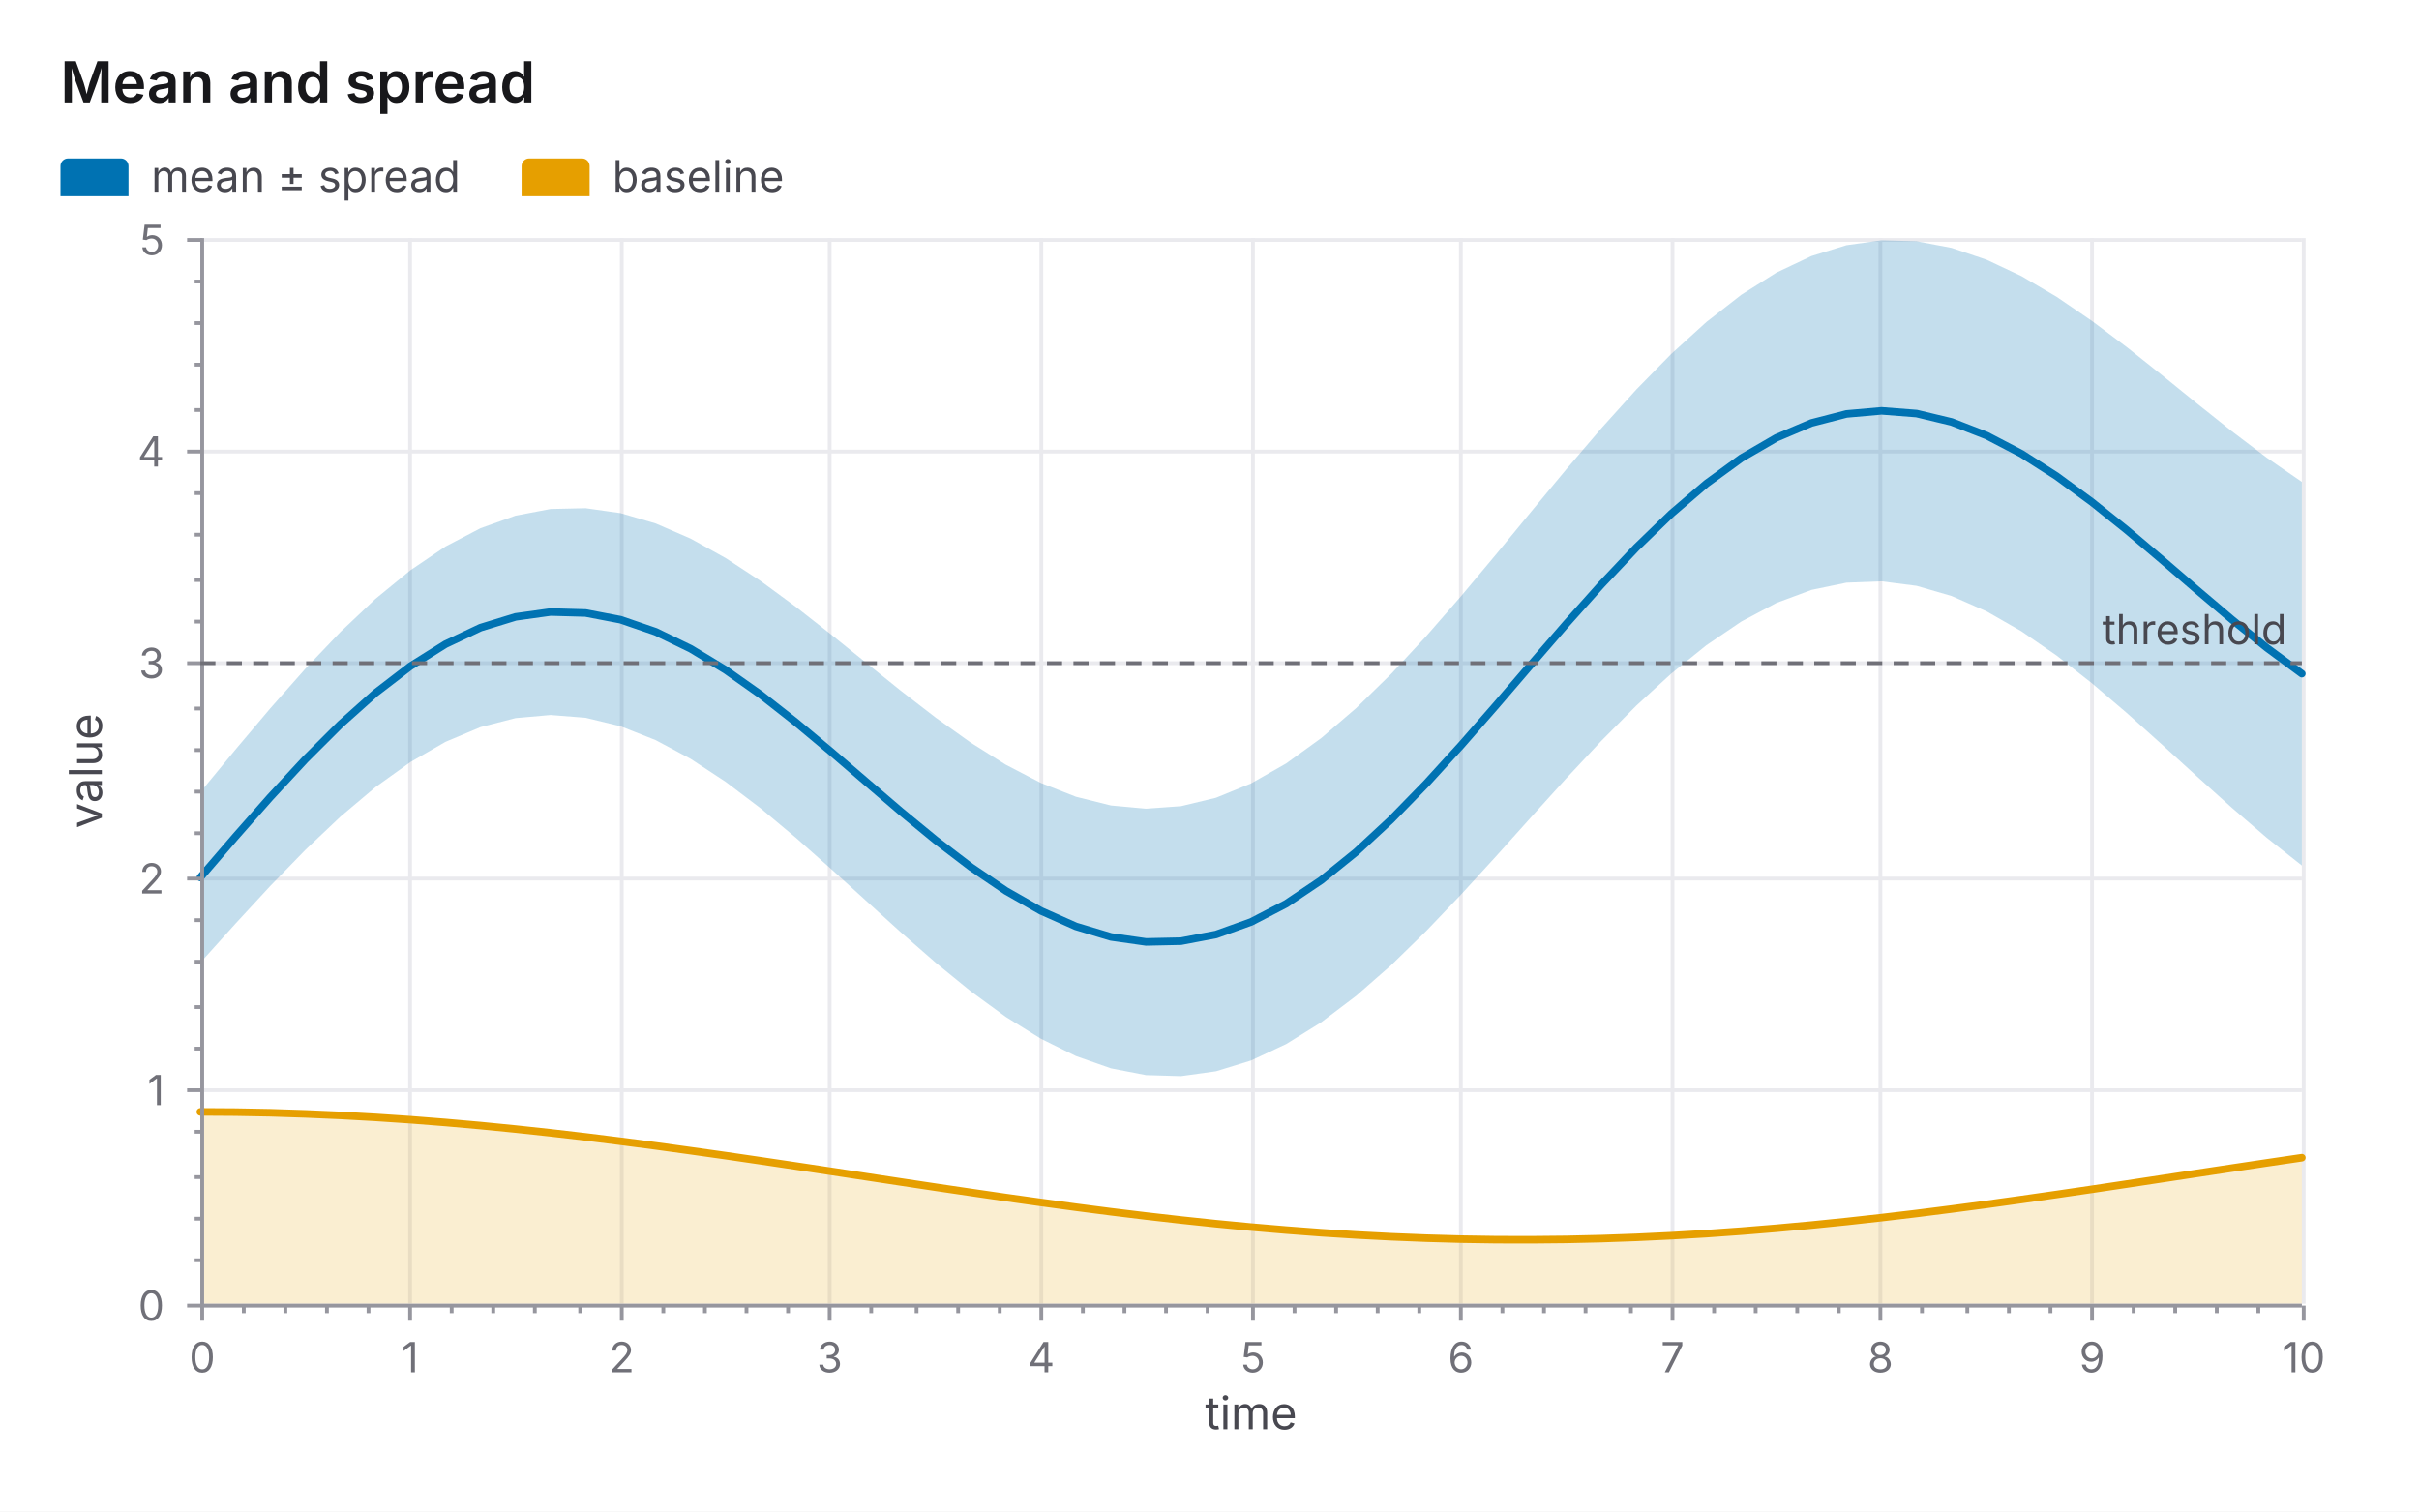
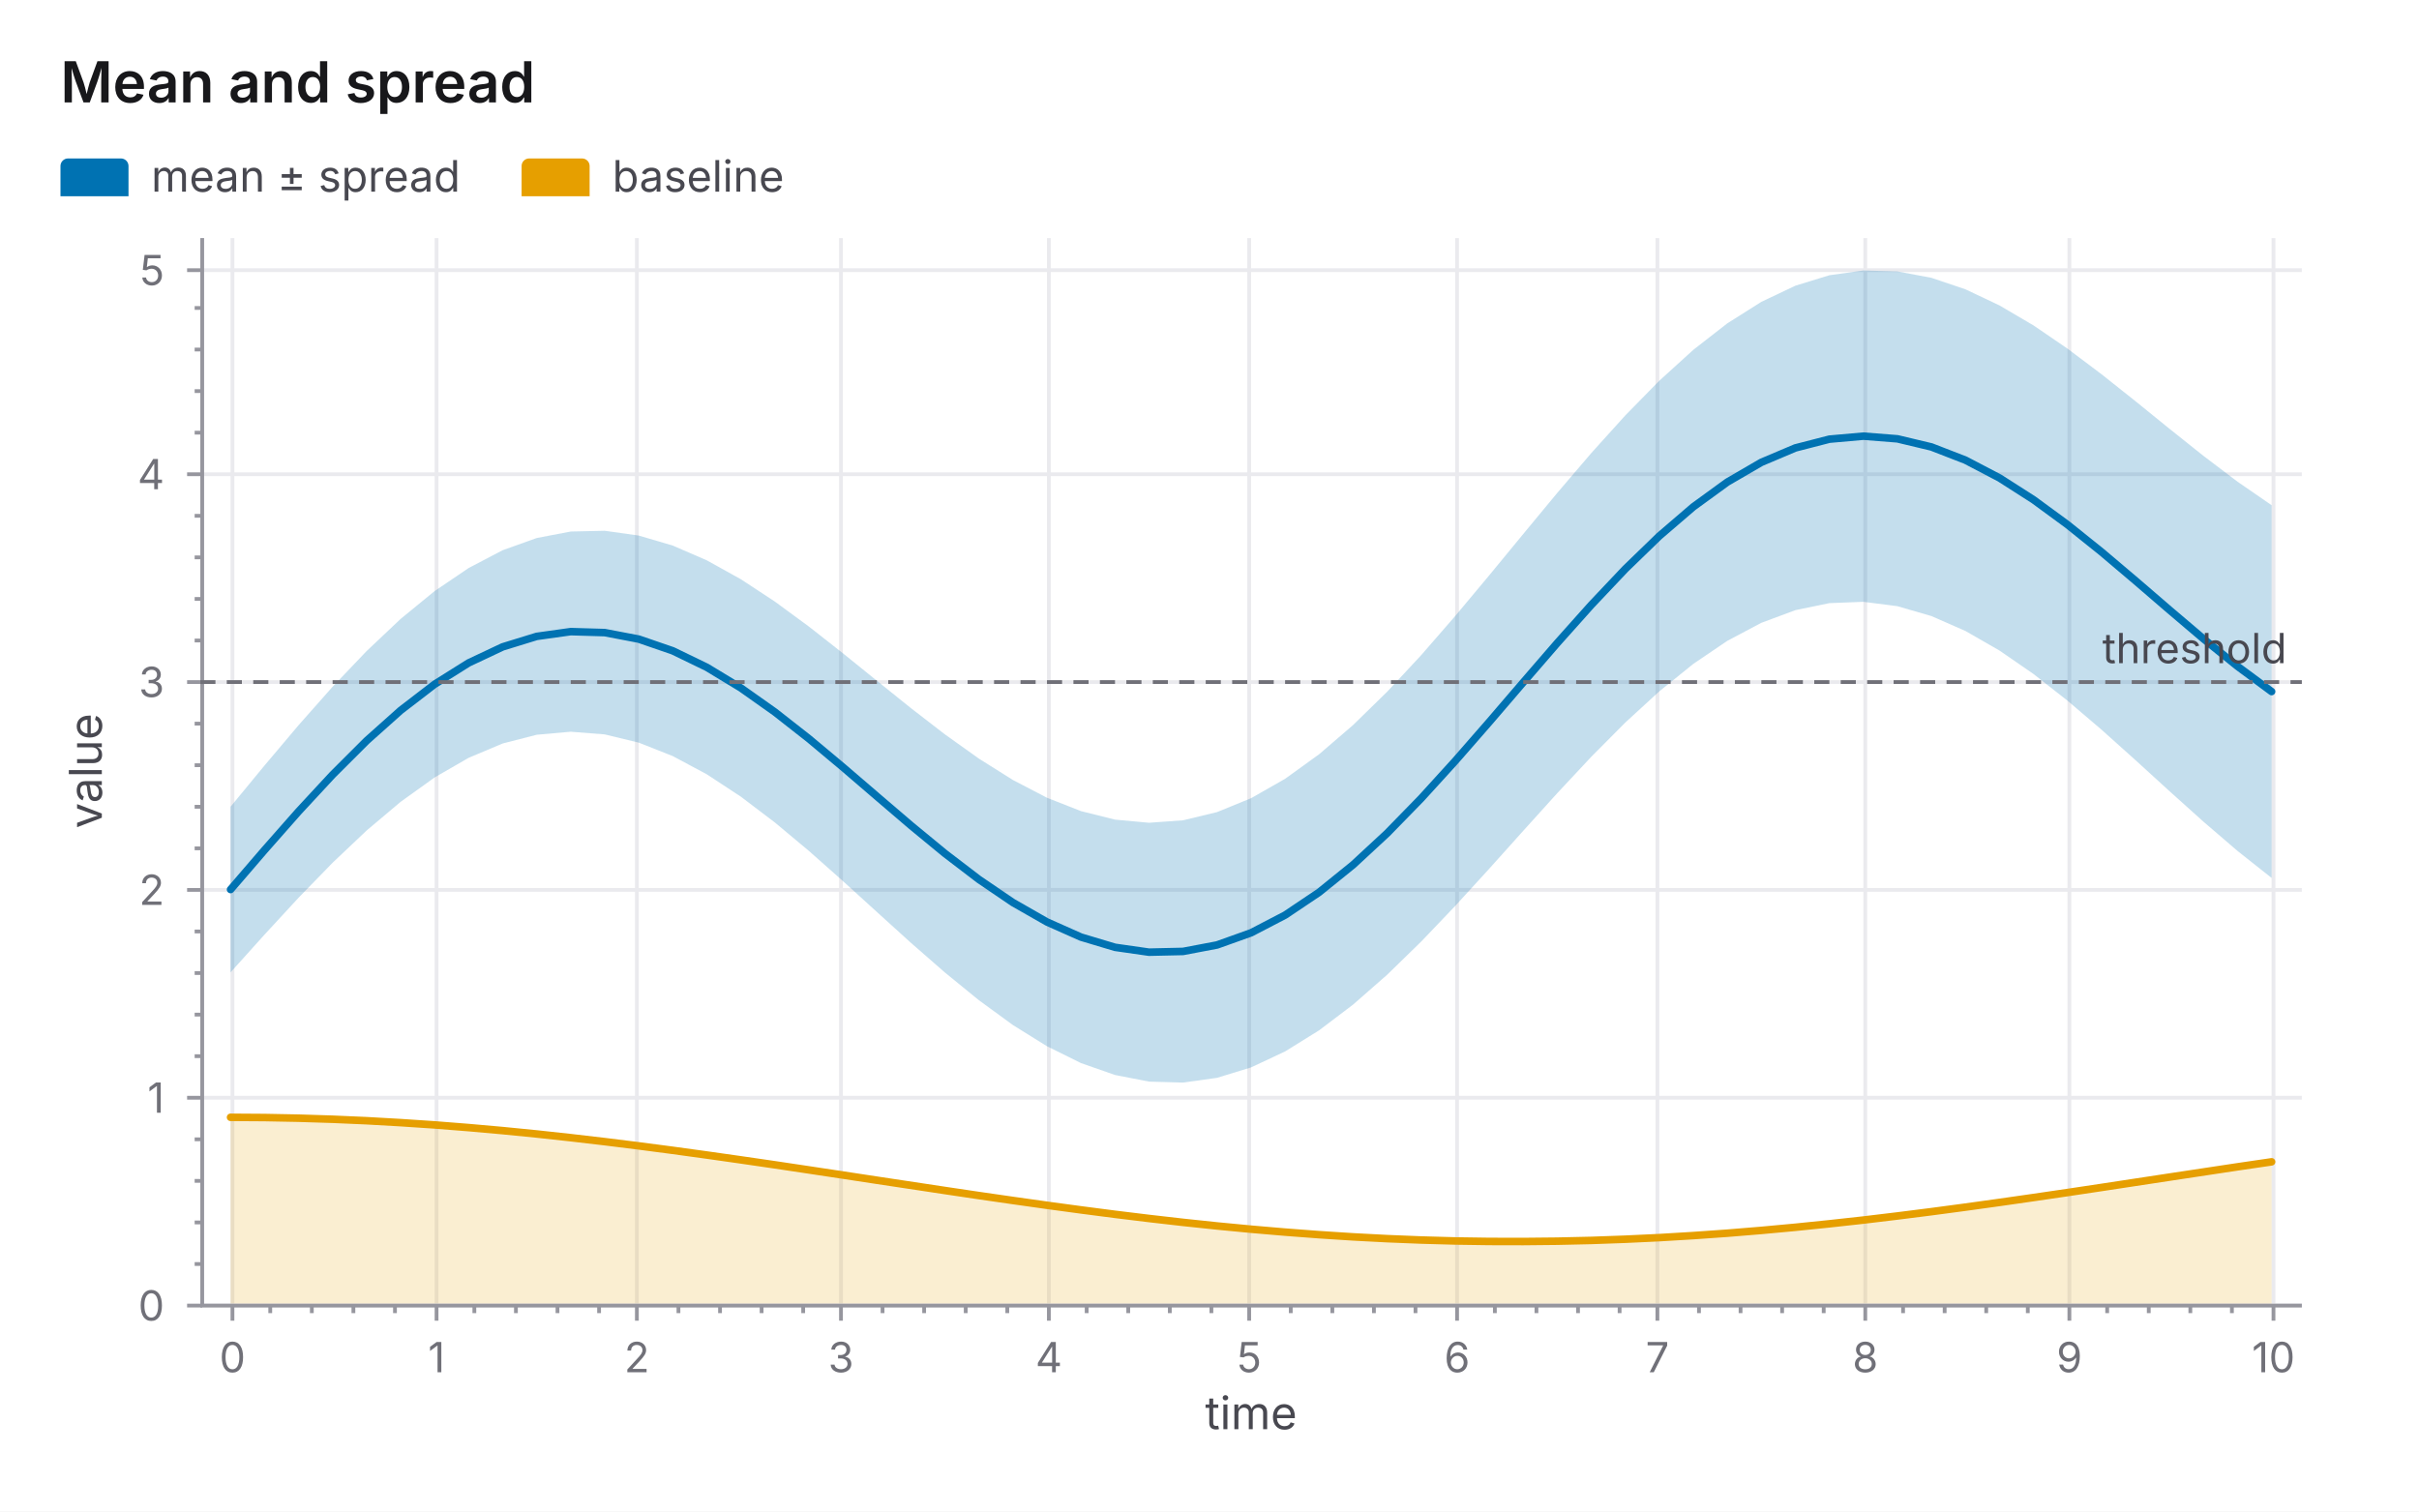
<svg xmlns="http://www.w3.org/2000/svg" width="640" height="400" viewBox="0 0 640 400">
  <defs>
    <clipPath id="c0">
      <path d="M47 57 L615 57 L615 351 L47 351 Z" />
    </clipPath>
  </defs>
  <path d="M0 0 L640 0 L640 400 L0 400 Z" fill="#ffffff" />
  <text x="16" y="27.1" font-size="15" fill="#18181b" text-anchor="start" font-family="Inter, &quot;Helvetica Neue&quot;, Helvetica, Arial, sans-serif" font-weight="600">Mean and spread</text>
  <path d="M16 51.93 L16 43.93 C16 42.83 16.9 41.93 18 41.93 L32 41.93 C33.1 41.93 34 42.83 34 43.93 L34 51.93 Z" fill="#0072b2" />
  <text x="40" y="50.725" font-size="11.5" fill="#484850" text-anchor="start" font-family="Inter, &quot;Helvetica Neue&quot;, Helvetica, Arial, sans-serif">mean ± spread</text>
  <path d="M138 51.93 L138 43.93 C138 42.83 138.89 41.93 140 41.93 L154 41.93 C155.1 41.93 156 42.83 156 43.93 L156 51.93 Z" fill="#e69f00" />
  <text x="161.996" y="50.725" font-size="11.5" fill="#484850" text-anchor="start" font-family="Inter, &quot;Helvetica Neue&quot;, Helvetica, Arial, sans-serif">baseline</text>
  <path d="M53 345.5 L609 345.5" fill="none" stroke="#eaeaee" stroke-width="1" />
-   <path d="M53 288.5 L609 288.5" fill="none" stroke="#eaeaee" stroke-width="1" />
-   <path d="M53 232.5 L609 232.5" fill="none" stroke="#eaeaee" stroke-width="1" />
-   <path d="M53 175.5 L609 175.5" fill="none" stroke="#eaeaee" stroke-width="1" />
-   <path d="M53 119.5 L609 119.5" fill="none" stroke="#eaeaee" stroke-width="1" />
-   <path d="M53 63.5 L609 63.5" fill="none" stroke="#eaeaee" stroke-width="1" />
-   <path d="M53.5 63 L53.5 345" fill="none" stroke="#eaeaee" stroke-width="1" />
-   <path d="M108.5 63 L108.5 345" fill="none" stroke="#eaeaee" stroke-width="1" />
-   <path d="M164.5 63 L164.5 345" fill="none" stroke="#eaeaee" stroke-width="1" />
-   <path d="M219.5 63 L219.5 345" fill="none" stroke="#eaeaee" stroke-width="1" />
-   <path d="M275.5 63 L275.5 345" fill="none" stroke="#eaeaee" stroke-width="1" />
-   <path d="M331.5 63 L331.5 345" fill="none" stroke="#eaeaee" stroke-width="1" />
-   <path d="M386.5 63 L386.5 345" fill="none" stroke="#eaeaee" stroke-width="1" />
-   <path d="M442.5 63 L442.5 345" fill="none" stroke="#eaeaee" stroke-width="1" />
-   <path d="M497.5 63 L497.5 345" fill="none" stroke="#eaeaee" stroke-width="1" />
-   <path d="M553.5 63 L553.5 345" fill="none" stroke="#eaeaee" stroke-width="1" />
-   <path d="M609.5 63 L609.5 345" fill="none" stroke="#eaeaee" stroke-width="1" />
+   <path d="M53 290.5 L609 290.5" fill="none" stroke="#eaeaee" stroke-width="1" />
+   <path d="M53 235.5 L609 235.5" fill="none" stroke="#eaeaee" stroke-width="1" />
+   <path d="M53 180.5 L609 180.5" fill="none" stroke="#eaeaee" stroke-width="1" />
+   <path d="M53 125.5 L609 125.5" fill="none" stroke="#eaeaee" stroke-width="1" />
+   <path d="M53 71.5 L609 71.5" fill="none" stroke="#eaeaee" stroke-width="1" />
+   <path d="M61.5 63 L61.5 345" fill="none" stroke="#eaeaee" stroke-width="1" />
+   <path d="M115.5 63 L115.5 345" fill="none" stroke="#eaeaee" stroke-width="1" />
+   <path d="M168.5 63 L168.5 345" fill="none" stroke="#eaeaee" stroke-width="1" />
+   <path d="M222.5 63 L222.5 345" fill="none" stroke="#eaeaee" stroke-width="1" />
+   <path d="M277.5 63 L277.5 345" fill="none" stroke="#eaeaee" stroke-width="1" />
+   <path d="M330.5 63 L330.5 345" fill="none" stroke="#eaeaee" stroke-width="1" />
+   <path d="M385.5 63 L385.5 345" fill="none" stroke="#eaeaee" stroke-width="1" />
+   <path d="M438.5 63 L438.5 345" fill="none" stroke="#eaeaee" stroke-width="1" />
+   <path d="M493.5 63 L493.5 345" fill="none" stroke="#eaeaee" stroke-width="1" />
+   <path d="M547.5 63 L547.5 345" fill="none" stroke="#eaeaee" stroke-width="1" />
+   <path d="M601.5 63 L601.5 345" fill="none" stroke="#eaeaee" stroke-width="1" />
  <g clip-path="url(#c0)">
    <g opacity="0.234">
-       <path d="M53 209.64 L62.27 198.4 L71.53 187.43 L80.8 176.96 L90.07 167.24 L99.33 158.49 L108.6 150.9 L117.87 144.62 L127.13 139.78 L136.4 136.46 L145.67 134.7 L154.93 134.49 L164.2 135.8 L173.47 138.52 L182.73 142.54 L192 147.69 L201.27 153.77 L210.53 160.57 L219.8 167.84 L229.07 175.33 L238.33 182.79 L247.6 189.94 L256.87 196.55 L266.13 202.38 L275.4 207.2 L284.67 210.85 L293.93 213.16 L303.2 214.01 L312.47 213.34 L321.73 211.11 L331 207.32 L340.27 202.04 L349.53 195.35 L358.8 187.39 L368.07 178.33 L377.33 168.36 L386.6 157.72 L395.87 146.64 L405.13 135.37 L414.4 124.19 L423.67 113.34 L432.93 103.07 L442.2 93.63 L451.47 85.21 L460.73 77.99 L470 72.14 L479.27 67.75 L488.53 64.89 L497.8 63.6 L507.07 63.85 L516.33 65.6 L525.6 68.73 L534.87 73.1 L544.13 78.55 L553.4 84.88 L562.67 91.84 L571.93 99.21 L581.2 106.72 L590.47 114.11 L599.73 121.13 L609 127.52 L609 229.04 L599.73 221.71 L590.47 213.75 L581.2 205.42 L571.93 196.97 L562.67 188.66 L553.4 180.76 L544.13 173.49 L534.87 167.1 L525.6 161.79 L516.33 157.72 L507.07 155.03 L497.8 153.84 L488.53 154.19 L479.27 156.11 L470 159.56 L460.73 164.47 L451.47 170.75 L442.2 178.23 L432.93 186.73 L423.67 196.06 L414.4 205.97 L405.13 216.21 L395.87 226.54 L386.6 236.68 L377.33 246.38 L368.07 255.41 L358.8 263.53 L349.53 270.55 L340.27 276.3 L331 280.64 L321.73 283.49 L312.47 284.78 L303.2 284.51 L293.93 282.72 L284.67 279.47 L275.4 274.88 L266.13 269.12 L256.87 262.35 L247.6 254.8 L238.33 246.71 L229.07 238.31 L219.8 229.88 L210.53 221.67 L201.27 213.93 L192 206.91 L182.73 200.82 L173.47 195.86 L164.2 192.2 L154.93 189.95 L145.67 189.22 L136.4 190.04 L127.13 192.42 L117.87 196.32 L108.6 201.66 L99.33 208.31 L90.07 216.12 L80.8 224.9 L71.53 234.43 L62.27 244.46 L53 254.76 Z" fill="#0072b2" />
+       <path d="M61 213.48 L70 202.56 L79 191.9 L88 181.73 L97 172.29 L106 163.78 L115 156.41 L124 150.31 L133 145.6 L142 142.38 L151 140.66 L160 140.46 L169 141.73 L178 144.38 L187 148.28 L196 153.28 L205 159.19 L214 165.8 L223 172.87 L232 180.15 L241 187.39 L250 194.34 L259 200.76 L268 206.42 L277 211.11 L286 214.65 L295 216.9 L304 217.73 L313 217.08 L322 214.91 L331 211.23 L340 206.1 L349 199.6 L358 191.86 L367 183.06 L376 173.38 L385 163.03 L394 152.26 L403 141.32 L412 130.45 L421 119.91 L430 109.94 L439 100.76 L448 92.58 L457 85.57 L466 79.88 L475 75.61 L484 72.84 L493 71.58 L502 71.83 L511 73.52 L520 76.56 L529 80.82 L538 86.11 L547 92.26 L556 99.03 L565 106.18 L574 113.48 L583 120.66 L592 127.48 L601 133.69 L601 232.33 L592 225.2 L583 217.47 L574 209.38 L565 201.17 L556 193.1 L547 185.42 L538 178.36 L529 172.15 L520 166.98 L511 163.03 L502 160.42 L493 159.26 L484 159.61 L475 161.47 L466 164.82 L457 169.59 L448 175.69 L439 182.96 L430 191.22 L421 200.28 L412 209.91 L403 219.87 L394 229.9 L385 239.75 L376 249.18 L367 257.95 L358 265.84 L349 272.66 L340 278.25 L331 282.47 L322 285.23 L313 286.49 L304 286.23 L295 284.48 L286 281.33 L277 276.87 L268 271.27 L259 264.7 L250 257.36 L241 249.5 L232 241.34 L223 233.15 L214 225.17 L205 217.65 L196 210.82 L187 204.91 L178 200.09 L169 196.53 L160 194.35 L151 193.64 L142 194.44 L133 196.75 L124 200.54 L115 205.73 L106 212.19 L97 219.78 L88 228.31 L79 237.56 L70 247.32 L61 257.32 Z" fill="#0072b2" />
    </g>
-     <path d="M53 232.2 L62.27 221.43 L71.53 210.93 L80.8 200.93 L90.07 191.68 L99.33 183.4 L108.6 176.28 L117.87 170.47 L127.13 166.1 L136.4 163.25 L145.67 161.96 L154.93 162.22 L164.2 164 L173.47 167.19 L182.73 171.68 L192 177.3 L201.27 183.85 L210.53 191.12 L219.8 198.86 L229.07 206.82 L238.33 214.75 L247.6 222.37 L256.87 229.45 L266.13 235.75 L275.4 241.04 L284.67 245.16 L293.93 247.94 L303.2 249.26 L312.47 249.06 L321.73 247.3 L331 243.98 L340.27 239.17 L349.53 232.95 L358.8 225.46 L368.07 216.87 L377.33 207.37 L386.6 197.2 L395.87 186.59 L405.13 175.79 L414.4 165.08 L423.67 154.7 L432.93 144.9 L442.2 135.93 L451.47 127.98 L460.73 121.23 L470 115.85 L479.27 111.93 L488.53 109.54 L497.8 108.72 L507.07 109.44 L516.33 111.66 L525.6 115.26 L534.87 120.1 L544.13 126.02 L553.4 132.82 L562.67 140.25 L571.93 148.09 L581.2 156.07 L590.47 163.93 L599.73 171.42 L609 178.28" fill="none" stroke="#0072b2" stroke-width="2" stroke-linecap="round" stroke-linejoin="round" />
+     <path d="M61 235.4 L70 224.94 L79 214.73 L88 205.02 L97 196.03 L106 187.99 L115 181.07 L124 175.42 L133 171.18 L142 168.41 L151 167.15 L160 167.41 L169 169.13 L178 172.23 L187 176.59 L196 182.05 L205 188.42 L214 195.48 L223 203.01 L232 210.74 L241 218.44 L250 225.85 L259 232.73 L268 238.85 L277 243.99 L286 247.99 L295 250.69 L304 251.98 L313 251.78 L322 250.07 L331 246.85 L340 242.17 L349 236.13 L358 228.85 L367 220.51 L376 211.28 L385 201.39 L394 191.08 L403 180.59 L412 170.18 L421 160.1 L430 150.58 L439 141.86 L448 134.13 L457 127.58 L466 122.35 L475 118.54 L484 116.22 L493 115.42 L502 116.13 L511 118.28 L520 121.77 L529 126.48 L538 132.24 L547 138.84 L556 146.06 L565 153.68 L574 161.43 L583 169.07 L592 176.34 L601 183.01" fill="none" stroke="#0072b2" stroke-width="2" stroke-linecap="round" stroke-linejoin="round" />
    <g opacity="0.18">
-       <path d="M53 345 L53 294.24 L62.27 294.3 L71.53 294.47 L80.8 294.77 L90.07 295.17 L99.33 295.69 L108.6 296.31 L117.87 297.04 L127.13 297.86 L136.4 298.78 L145.67 299.78 L154.93 300.86 L164.2 302.02 L173.47 303.23 L182.73 304.51 L192 305.82 L201.27 307.18 L210.53 308.56 L219.8 309.96 L229.07 311.37 L238.33 312.78 L247.6 314.18 L256.87 315.55 L266.13 316.9 L275.4 318.2 L284.67 319.46 L293.93 320.66 L303.2 321.79 L312.47 322.85 L321.73 323.83 L331 324.72 L340.27 325.51 L349.53 326.21 L358.8 326.8 L368.07 327.28 L377.33 327.65 L386.6 327.91 L395.87 328.05 L405.13 328.07 L414.4 327.98 L423.67 327.77 L432.93 327.44 L442.2 327 L451.47 326.46 L460.73 325.8 L470 325.04 L479.27 324.19 L488.53 323.25 L497.8 322.22 L507.07 321.12 L516.33 319.94 L525.6 318.71 L534.87 317.42 L544.13 316.09 L553.4 314.73 L562.67 313.34 L571.93 311.93 L581.2 310.52 L590.47 309.12 L599.73 307.73 L609 306.36 L609 345 Z" fill="#e69f00" />
+       <path d="M61 345 L61 295.68 L70 295.74 L79 295.91 L88 296.19 L97 296.58 L106 297.09 L115 297.69 L124 298.4 L133 299.2 L142 300.09 L151 301.07 L160 302.12 L169 303.24 L178 304.42 L187 305.66 L196 306.94 L205 308.25 L214 309.6 L223 310.96 L232 312.33 L241 313.69 L250 315.05 L259 316.39 L268 317.69 L277 318.96 L286 320.18 L295 321.35 L304 322.45 L313 323.48 L322 324.43 L331 325.29 L340 326.06 L349 326.74 L358 327.32 L367 327.79 L376 328.15 L385 328.4 L394 328.53 L403 328.55 L412 328.46 L421 328.26 L430 327.94 L439 327.52 L448 326.98 L457 326.35 L466 325.61 L475 324.78 L484 323.86 L493 322.87 L502 321.79 L511 320.65 L520 319.45 L529 318.2 L538 316.91 L547 315.59 L556 314.24 L565 312.87 L574 311.5 L583 310.14 L592 308.78 L601 307.46 L601 345 Z" fill="#e69f00" />
    </g>
-     <path d="M53 294.24 L62.27 294.3 L71.53 294.47 L80.8 294.77 L90.07 295.17 L99.33 295.69 L108.6 296.31 L117.87 297.04 L127.13 297.86 L136.4 298.78 L145.67 299.78 L154.93 300.86 L164.2 302.02 L173.47 303.23 L182.73 304.51 L192 305.82 L201.27 307.18 L210.53 308.56 L219.8 309.96 L229.07 311.37 L238.33 312.78 L247.6 314.18 L256.87 315.55 L266.13 316.9 L275.4 318.2 L284.67 319.46 L293.93 320.66 L303.2 321.79 L312.47 322.85 L321.73 323.83 L331 324.72 L340.27 325.51 L349.53 326.21 L358.8 326.8 L368.07 327.28 L377.33 327.65 L386.6 327.91 L395.87 328.05 L405.13 328.07 L414.4 327.98 L423.67 327.77 L432.93 327.44 L442.2 327 L451.47 326.46 L460.73 325.8 L470 325.04 L479.27 324.19 L488.53 323.25 L497.8 322.22 L507.07 321.12 L516.33 319.94 L525.6 318.71 L534.87 317.42 L544.13 316.09 L553.4 314.73 L562.67 313.34 L571.93 311.93 L581.2 310.52 L590.47 309.12 L599.73 307.73 L609 306.36" fill="none" stroke="#e69f00" stroke-width="2" stroke-linecap="round" stroke-linejoin="round" />
+     <path d="M61 295.68 L70 295.74 L79 295.91 L88 296.19 L97 296.58 L106 297.09 L115 297.69 L124 298.4 L133 299.2 L142 300.09 L151 301.07 L160 302.12 L169 303.24 L178 304.42 L187 305.66 L196 306.94 L205 308.25 L214 309.6 L223 310.96 L232 312.33 L241 313.69 L250 315.05 L259 316.39 L268 317.69 L277 318.96 L286 320.18 L295 321.35 L304 322.45 L313 323.48 L322 324.43 L331 325.29 L340 326.06 L349 326.74 L358 327.32 L367 327.79 L376 328.15 L385 328.4 L394 328.53 L403 328.55 L412 328.46 L421 328.26 L430 327.94 L439 327.52 L448 326.98 L457 326.35 L466 325.61 L475 324.78 L484 323.86 L493 322.87 L502 321.79 L511 320.65 L520 319.45 L529 318.2 L538 316.91 L547 315.59 L556 314.24 L565 312.87 L574 311.5 L583 310.14 L592 308.78 L601 307.46" fill="none" stroke="#e69f00" stroke-width="2" stroke-linecap="round" stroke-linejoin="round" />
  </g>
  <path d="M53 345.5 L609 345.5" fill="none" stroke="#96969e" stroke-width="1" />
  <path d="M53.5 63 L53.5 345.5" fill="none" stroke="#96969e" stroke-width="1" />
-   <text x="53.5" y="363.14" font-size="11" fill="#707078" text-anchor="middle" font-family="Inter, &quot;Helvetica Neue&quot;, Helvetica, Arial, sans-serif">0</text>
-   <text x="108.5" y="363.14" font-size="11" fill="#707078" text-anchor="middle" font-family="Inter, &quot;Helvetica Neue&quot;, Helvetica, Arial, sans-serif">1</text>
-   <text x="164.5" y="363.14" font-size="11" fill="#707078" text-anchor="middle" font-family="Inter, &quot;Helvetica Neue&quot;, Helvetica, Arial, sans-serif">2</text>
-   <text x="219.5" y="363.14" font-size="11" fill="#707078" text-anchor="middle" font-family="Inter, &quot;Helvetica Neue&quot;, Helvetica, Arial, sans-serif">3</text>
-   <text x="275.5" y="363.14" font-size="11" fill="#707078" text-anchor="middle" font-family="Inter, &quot;Helvetica Neue&quot;, Helvetica, Arial, sans-serif">4</text>
-   <text x="331.5" y="363.14" font-size="11" fill="#707078" text-anchor="middle" font-family="Inter, &quot;Helvetica Neue&quot;, Helvetica, Arial, sans-serif">5</text>
-   <text x="386.5" y="363.14" font-size="11" fill="#707078" text-anchor="middle" font-family="Inter, &quot;Helvetica Neue&quot;, Helvetica, Arial, sans-serif">6</text>
-   <text x="442.5" y="363.14" font-size="11" fill="#707078" text-anchor="middle" font-family="Inter, &quot;Helvetica Neue&quot;, Helvetica, Arial, sans-serif">7</text>
-   <text x="497.5" y="363.14" font-size="11" fill="#707078" text-anchor="middle" font-family="Inter, &quot;Helvetica Neue&quot;, Helvetica, Arial, sans-serif">8</text>
-   <text x="553.5" y="363.14" font-size="11" fill="#707078" text-anchor="middle" font-family="Inter, &quot;Helvetica Neue&quot;, Helvetica, Arial, sans-serif">9</text>
-   <text x="609.5" y="363.14" font-size="11" fill="#707078" text-anchor="middle" font-family="Inter, &quot;Helvetica Neue&quot;, Helvetica, Arial, sans-serif">10</text>
+   <text x="61.5" y="363.14" font-size="11" fill="#707078" text-anchor="middle" font-family="Inter, &quot;Helvetica Neue&quot;, Helvetica, Arial, sans-serif">0</text>
+   <text x="115.5" y="363.14" font-size="11" fill="#707078" text-anchor="middle" font-family="Inter, &quot;Helvetica Neue&quot;, Helvetica, Arial, sans-serif">1</text>
+   <text x="168.5" y="363.14" font-size="11" fill="#707078" text-anchor="middle" font-family="Inter, &quot;Helvetica Neue&quot;, Helvetica, Arial, sans-serif">2</text>
+   <text x="222.5" y="363.14" font-size="11" fill="#707078" text-anchor="middle" font-family="Inter, &quot;Helvetica Neue&quot;, Helvetica, Arial, sans-serif">3</text>
+   <text x="277.5" y="363.14" font-size="11" fill="#707078" text-anchor="middle" font-family="Inter, &quot;Helvetica Neue&quot;, Helvetica, Arial, sans-serif">4</text>
+   <text x="330.5" y="363.14" font-size="11" fill="#707078" text-anchor="middle" font-family="Inter, &quot;Helvetica Neue&quot;, Helvetica, Arial, sans-serif">5</text>
+   <text x="385.5" y="363.14" font-size="11" fill="#707078" text-anchor="middle" font-family="Inter, &quot;Helvetica Neue&quot;, Helvetica, Arial, sans-serif">6</text>
+   <text x="438.5" y="363.14" font-size="11" fill="#707078" text-anchor="middle" font-family="Inter, &quot;Helvetica Neue&quot;, Helvetica, Arial, sans-serif">7</text>
+   <text x="493.5" y="363.14" font-size="11" fill="#707078" text-anchor="middle" font-family="Inter, &quot;Helvetica Neue&quot;, Helvetica, Arial, sans-serif">8</text>
+   <text x="547.5" y="363.14" font-size="11" fill="#707078" text-anchor="middle" font-family="Inter, &quot;Helvetica Neue&quot;, Helvetica, Arial, sans-serif">9</text>
+   <text x="601.5" y="363.14" font-size="11" fill="#707078" text-anchor="middle" font-family="Inter, &quot;Helvetica Neue&quot;, Helvetica, Arial, sans-serif">10</text>
  <text x="43.5" y="349.46" font-size="11" fill="#707078" text-anchor="end" font-family="Inter, &quot;Helvetica Neue&quot;, Helvetica, Arial, sans-serif">0</text>
-   <text x="43.5" y="292.46" font-size="11" fill="#707078" text-anchor="end" font-family="Inter, &quot;Helvetica Neue&quot;, Helvetica, Arial, sans-serif">1</text>
-   <text x="43.5" y="236.46" font-size="11" fill="#707078" text-anchor="end" font-family="Inter, &quot;Helvetica Neue&quot;, Helvetica, Arial, sans-serif">2</text>
-   <text x="43.5" y="179.46" font-size="11" fill="#707078" text-anchor="end" font-family="Inter, &quot;Helvetica Neue&quot;, Helvetica, Arial, sans-serif">3</text>
-   <text x="43.5" y="123.46" font-size="11" fill="#707078" text-anchor="end" font-family="Inter, &quot;Helvetica Neue&quot;, Helvetica, Arial, sans-serif">4</text>
-   <text x="43.5" y="67.46" font-size="11" fill="#707078" text-anchor="end" font-family="Inter, &quot;Helvetica Neue&quot;, Helvetica, Arial, sans-serif">5</text>
-   <path d="M53.5 345.5 L53.5 349.5 M108.5 345.5 L108.5 349.5 M164.5 345.5 L164.5 349.5 M219.5 345.5 L219.5 349.5 M275.5 345.5 L275.5 349.5 M331.5 345.5 L331.5 349.5 M386.5 345.5 L386.5 349.5 M442.5 345.5 L442.5 349.5 M497.5 345.5 L497.5 349.5 M553.5 345.5 L553.5 349.5 M609.5 345.5 L609.5 349.5 M64.5 345.5 L64.5 347.5 M75.5 345.5 L75.5 347.5 M86.5 345.5 L86.5 347.5 M97.5 345.5 L97.5 347.5 M119.5 345.5 L119.5 347.5 M130.5 345.5 L130.5 347.5 M141.5 345.5 L141.5 347.5 M153.5 345.5 L153.5 347.5 M175.5 345.5 L175.5 347.5 M186.5 345.5 L186.5 347.5 M197.5 345.5 L197.5 347.5 M208.5 345.5 L208.5 347.5 M230.5 345.5 L230.5 347.5 M242.5 345.5 L242.5 347.5 M253.5 345.5 L253.5 347.5 M264.5 345.5 L264.5 347.5 M286.5 345.5 L286.5 347.5 M297.5 345.5 L297.5 347.5 M308.5 345.5 L308.5 347.5 M319.5 345.5 L319.5 347.5 M342.5 345.5 L342.5 347.5 M353.5 345.5 L353.5 347.5 M364.5 345.5 L364.5 347.5 M375.5 345.5 L375.5 347.5 M397.5 345.5 L397.5 347.5 M408.5 345.5 L408.5 347.5 M419.5 345.5 L419.5 347.5 M431.5 345.5 L431.5 347.5 M453.5 345.5 L453.5 347.5 M464.5 345.5 L464.5 347.5 M475.5 345.5 L475.5 347.5 M486.5 345.5 L486.5 347.5 M508.5 345.5 L508.5 347.5 M520.5 345.5 L520.5 347.5 M531.5 345.5 L531.5 347.5 M542.5 345.5 L542.5 347.5 M564.5 345.5 L564.5 347.5 M575.5 345.5 L575.5 347.5 M586.5 345.5 L586.5 347.5 M597.5 345.5 L597.5 347.5 M49.5 345.5 L53.5 345.5 M49.5 288.5 L53.5 288.5 M49.5 232.5 L53.5 232.5 M49.5 175.5 L53.5 175.5 M49.5 119.5 L53.5 119.5 M49.5 63.5 L53.5 63.5 M51.5 333.5 L53.5 333.5 M51.5 322.5 L53.5 322.5 M51.5 311.5 L53.5 311.5 M51.5 299.5 L53.5 299.5 M51.5 277.5 L53.5 277.5 M51.5 266.5 L53.5 266.5 M51.5 254.5 L53.5 254.5 M51.5 243.5 L53.5 243.5 M51.5 220.5 L53.5 220.5 M51.5 209.5 L53.5 209.5 M51.5 198.5 L53.5 198.5 M51.5 187.5 L53.5 187.5 M51.5 164.5 L53.5 164.5 M51.5 153.5 L53.5 153.5 M51.5 141.5 L53.5 141.5 M51.5 130.5 L53.5 130.5 M51.5 108.5 L53.5 108.5 M51.5 96.5 L53.5 96.5 M51.5 85.5 L53.5 85.5 M51.5 74.5 L53.5 74.5" fill="none" stroke="#96969e" stroke-width="1" />
+   <text x="43.5" y="294.46" font-size="11" fill="#707078" text-anchor="end" font-family="Inter, &quot;Helvetica Neue&quot;, Helvetica, Arial, sans-serif">1</text>
+   <text x="43.5" y="239.46" font-size="11" fill="#707078" text-anchor="end" font-family="Inter, &quot;Helvetica Neue&quot;, Helvetica, Arial, sans-serif">2</text>
+   <text x="43.5" y="184.46" font-size="11" fill="#707078" text-anchor="end" font-family="Inter, &quot;Helvetica Neue&quot;, Helvetica, Arial, sans-serif">3</text>
+   <text x="43.5" y="129.46" font-size="11" fill="#707078" text-anchor="end" font-family="Inter, &quot;Helvetica Neue&quot;, Helvetica, Arial, sans-serif">4</text>
+   <text x="43.5" y="75.46" font-size="11" fill="#707078" text-anchor="end" font-family="Inter, &quot;Helvetica Neue&quot;, Helvetica, Arial, sans-serif">5</text>
+   <path d="M61.5 345.5 L61.5 349.5 M115.5 345.5 L115.5 349.5 M168.5 345.5 L168.5 349.5 M222.5 345.5 L222.5 349.5 M277.5 345.5 L277.5 349.5 M330.5 345.5 L330.5 349.5 M385.5 345.5 L385.5 349.5 M438.5 345.5 L438.5 349.5 M493.5 345.5 L493.5 349.5 M547.5 345.5 L547.5 349.5 M601.5 345.5 L601.5 349.5 M71.5 345.5 L71.5 347.5 M82.5 345.5 L82.5 347.5 M93.5 345.5 L93.5 347.5 M104.5 345.5 L104.5 347.5 M125.5 345.5 L125.5 347.5 M136.5 345.5 L136.5 347.5 M147.5 345.5 L147.5 347.5 M158.5 345.5 L158.5 347.5 M179.5 345.5 L179.5 347.5 M190.5 345.5 L190.5 347.5 M201.5 345.5 L201.5 347.5 M212.5 345.5 L212.5 347.5 M233.5 345.5 L233.5 347.5 M244.5 345.5 L244.5 347.5 M255.5 345.5 L255.5 347.5 M266.5 345.5 L266.5 347.5 M287.5 345.5 L287.5 347.5 M298.5 345.5 L298.5 347.5 M309.5 345.5 L309.5 347.5 M320.5 345.5 L320.5 347.5 M341.5 345.5 L341.5 347.5 M352.5 345.5 L352.5 347.5 M363.5 345.5 L363.5 347.5 M374.5 345.5 L374.5 347.5 M395.5 345.5 L395.5 347.5 M406.5 345.5 L406.5 347.5 M417.5 345.5 L417.5 347.5 M428.5 345.5 L428.5 347.5 M449.5 345.5 L449.5 347.5 M460.5 345.5 L460.5 347.5 M471.5 345.5 L471.5 347.5 M482.5 345.5 L482.5 347.5 M503.5 345.5 L503.5 347.5 M514.5 345.5 L514.5 347.5 M525.5 345.5 L525.5 347.5 M536.5 345.5 L536.5 347.5 M557.5 345.5 L557.5 347.5 M568.5 345.5 L568.5 347.5 M579.5 345.5 L579.5 347.5 M590.5 345.5 L590.5 347.5 M49.5 345.5 L53.5 345.5 M49.5 290.5 L53.5 290.5 M49.5 235.5 L53.5 235.5 M49.5 180.5 L53.5 180.5 M49.5 125.5 L53.5 125.5 M49.5 71.5 L53.5 71.5 M51.5 334.5 L53.5 334.5 M51.5 323.5 L53.5 323.5 M51.5 312.5 L53.5 312.5 M51.5 301.5 L53.5 301.5 M51.5 279.5 L53.5 279.5 M51.5 268.5 L53.5 268.5 M51.5 257.5 L53.5 257.5 M51.5 246.5 L53.5 246.5 M51.5 224.5 L53.5 224.5 M51.5 213.5 L53.5 213.5 M51.5 202.5 L53.5 202.5 M51.5 191.5 L53.5 191.5 M51.5 169.5 L53.5 169.5 M51.5 158.5 L53.5 158.5 M51.5 147.5 L53.5 147.5 M51.5 136.5 L53.5 136.5 M51.5 114.5 L53.5 114.5 M51.5 103.5 L53.5 103.5 M51.5 92.5 L53.5 92.5 M51.5 81.5 L53.5 81.5" fill="none" stroke="#96969e" stroke-width="1" />
  <text x="331" y="378.22" font-size="12" fill="#484850" text-anchor="middle" font-family="Inter, &quot;Helvetica Neue&quot;, Helvetica, Arial, sans-serif">time</text>
  <text x="26.94" y="204" font-size="12" fill="#484850" text-anchor="middle" font-family="Inter, &quot;Helvetica Neue&quot;, Helvetica, Arial, sans-serif" transform="rotate(-90 26.94 204)">value</text>
-   <path d="M53 175.5 L609 175.5" fill="none" stroke="#707078" stroke-width="1" stroke-dasharray="4 3" />
-   <text x="605" y="170.5" font-size="11" fill="#484850" text-anchor="end" font-family="Inter, &quot;Helvetica Neue&quot;, Helvetica, Arial, sans-serif">threshold</text>
+   <path d="M53 180.5 L609 180.5" fill="none" stroke="#707078" stroke-width="1" stroke-dasharray="4 3" />
+   <text x="605" y="175.5" font-size="11" fill="#484850" text-anchor="end" font-family="Inter, &quot;Helvetica Neue&quot;, Helvetica, Arial, sans-serif">threshold</text>
</svg>
